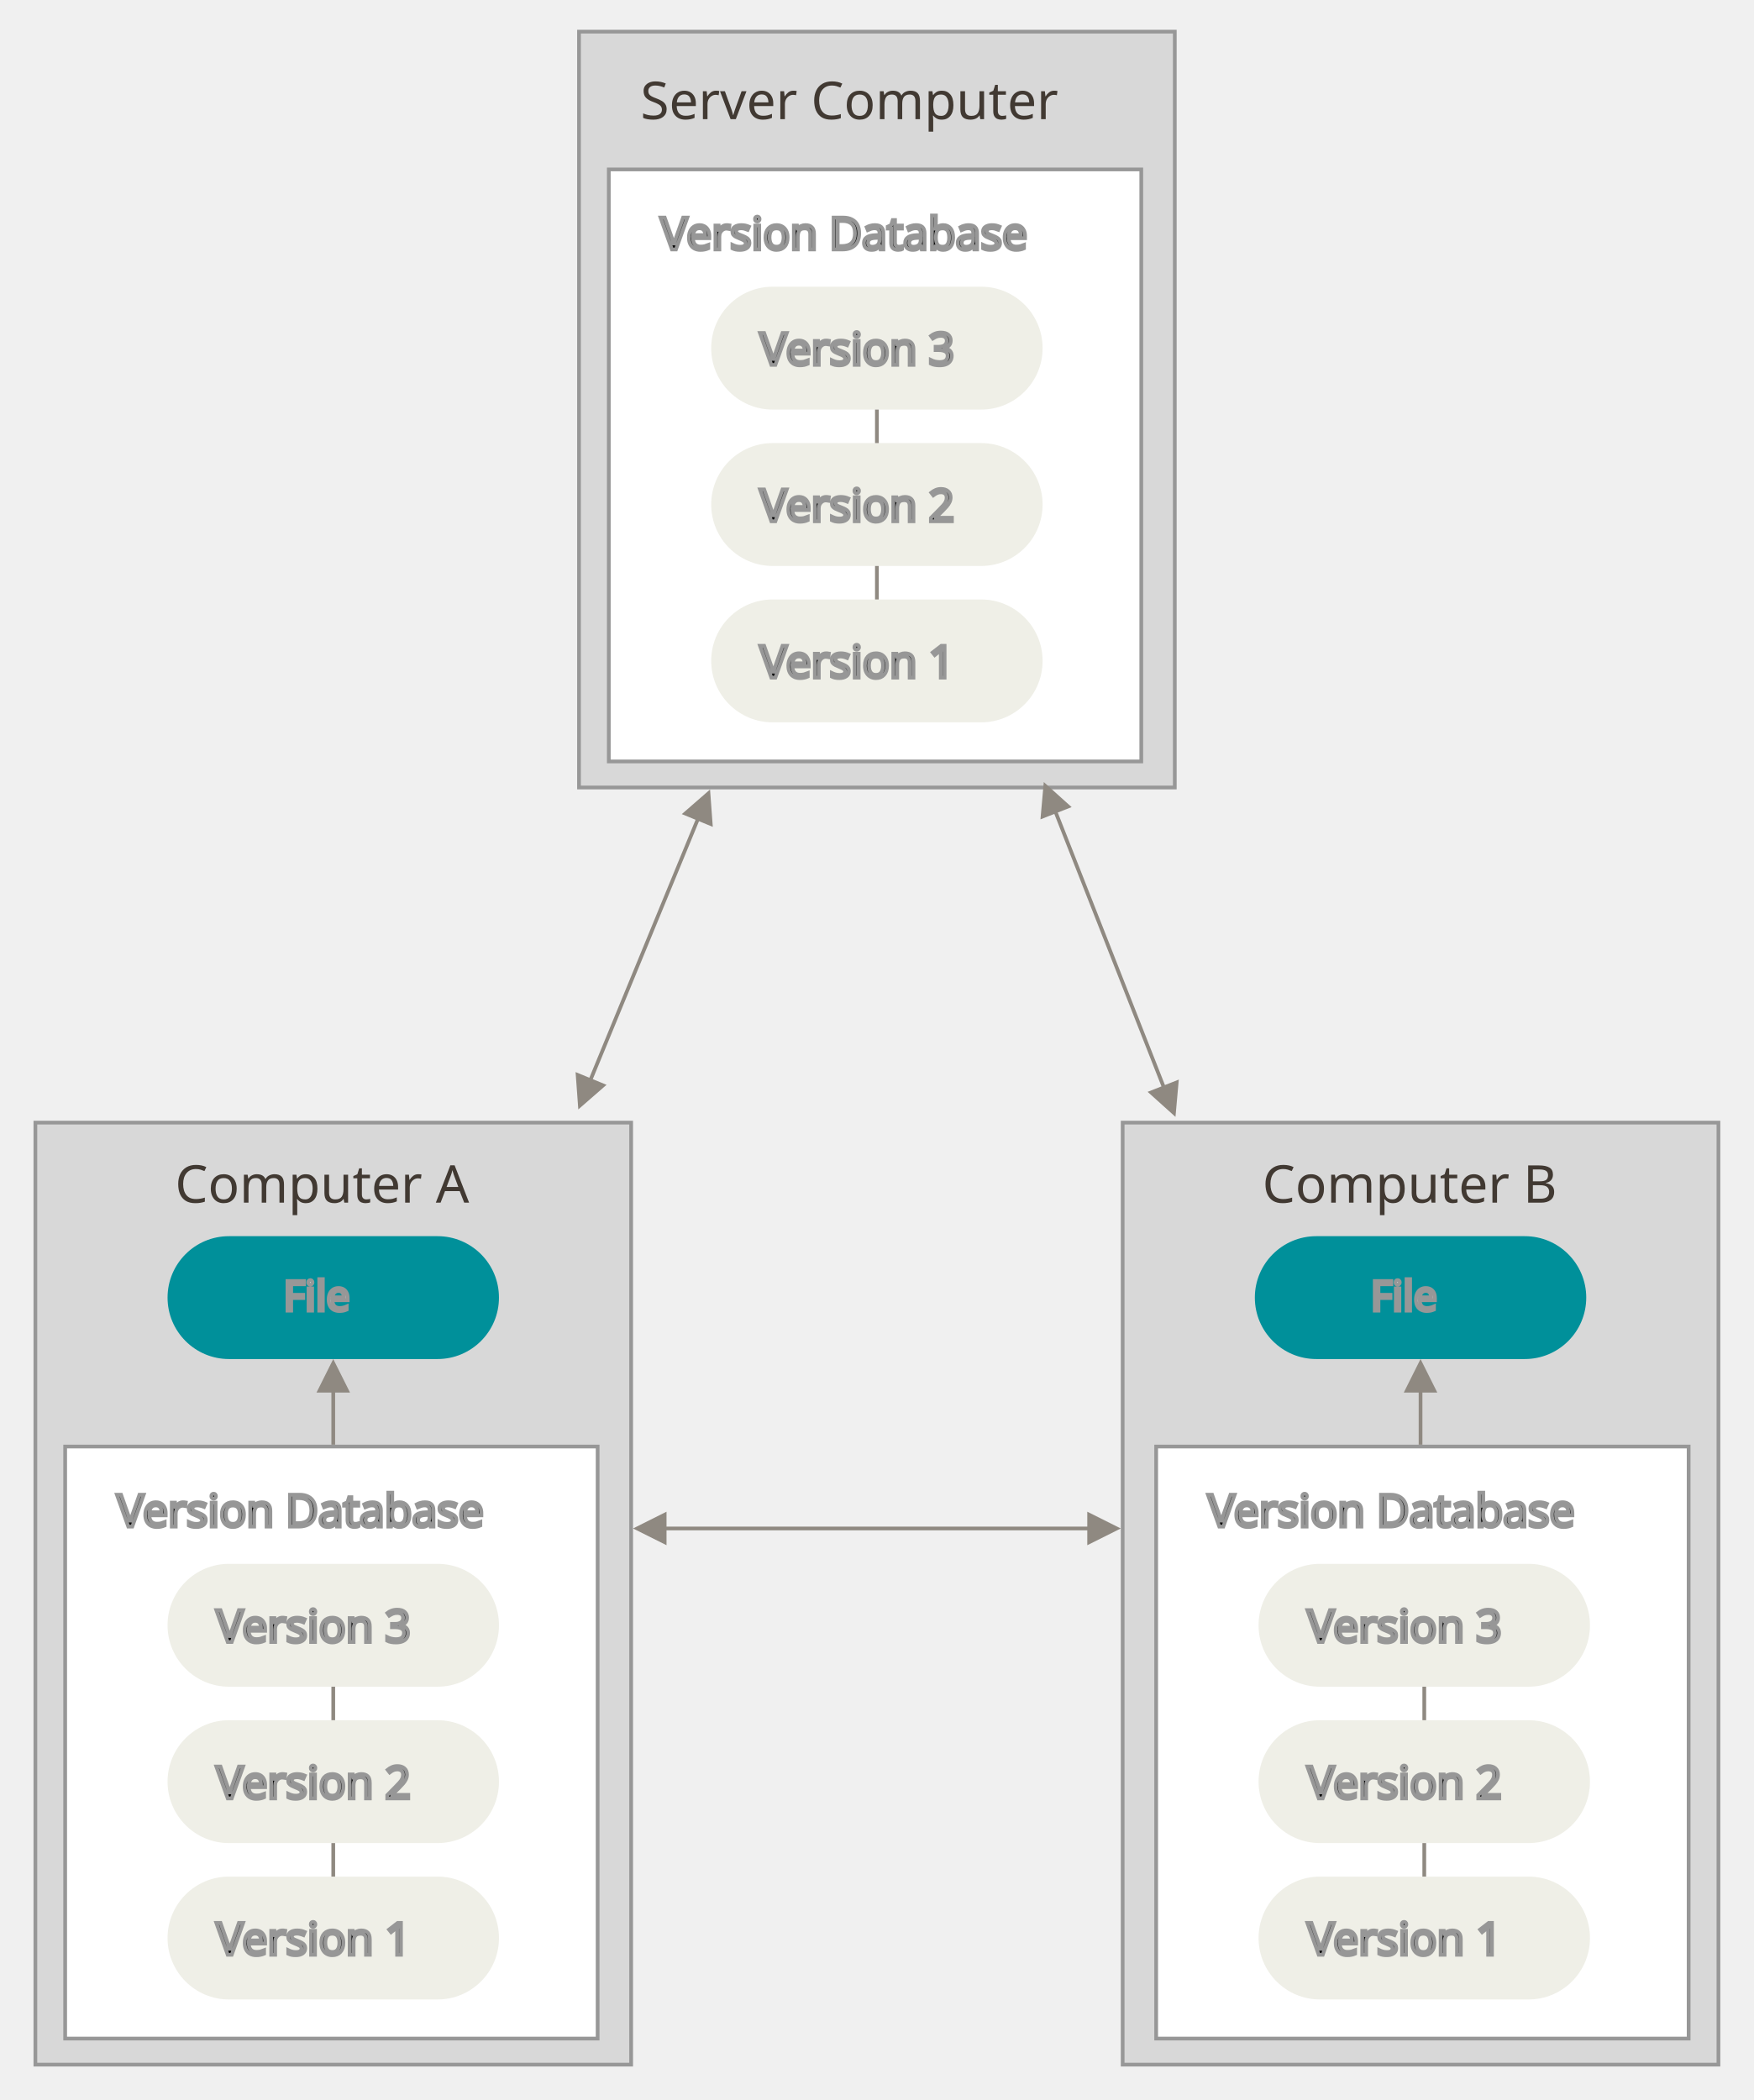
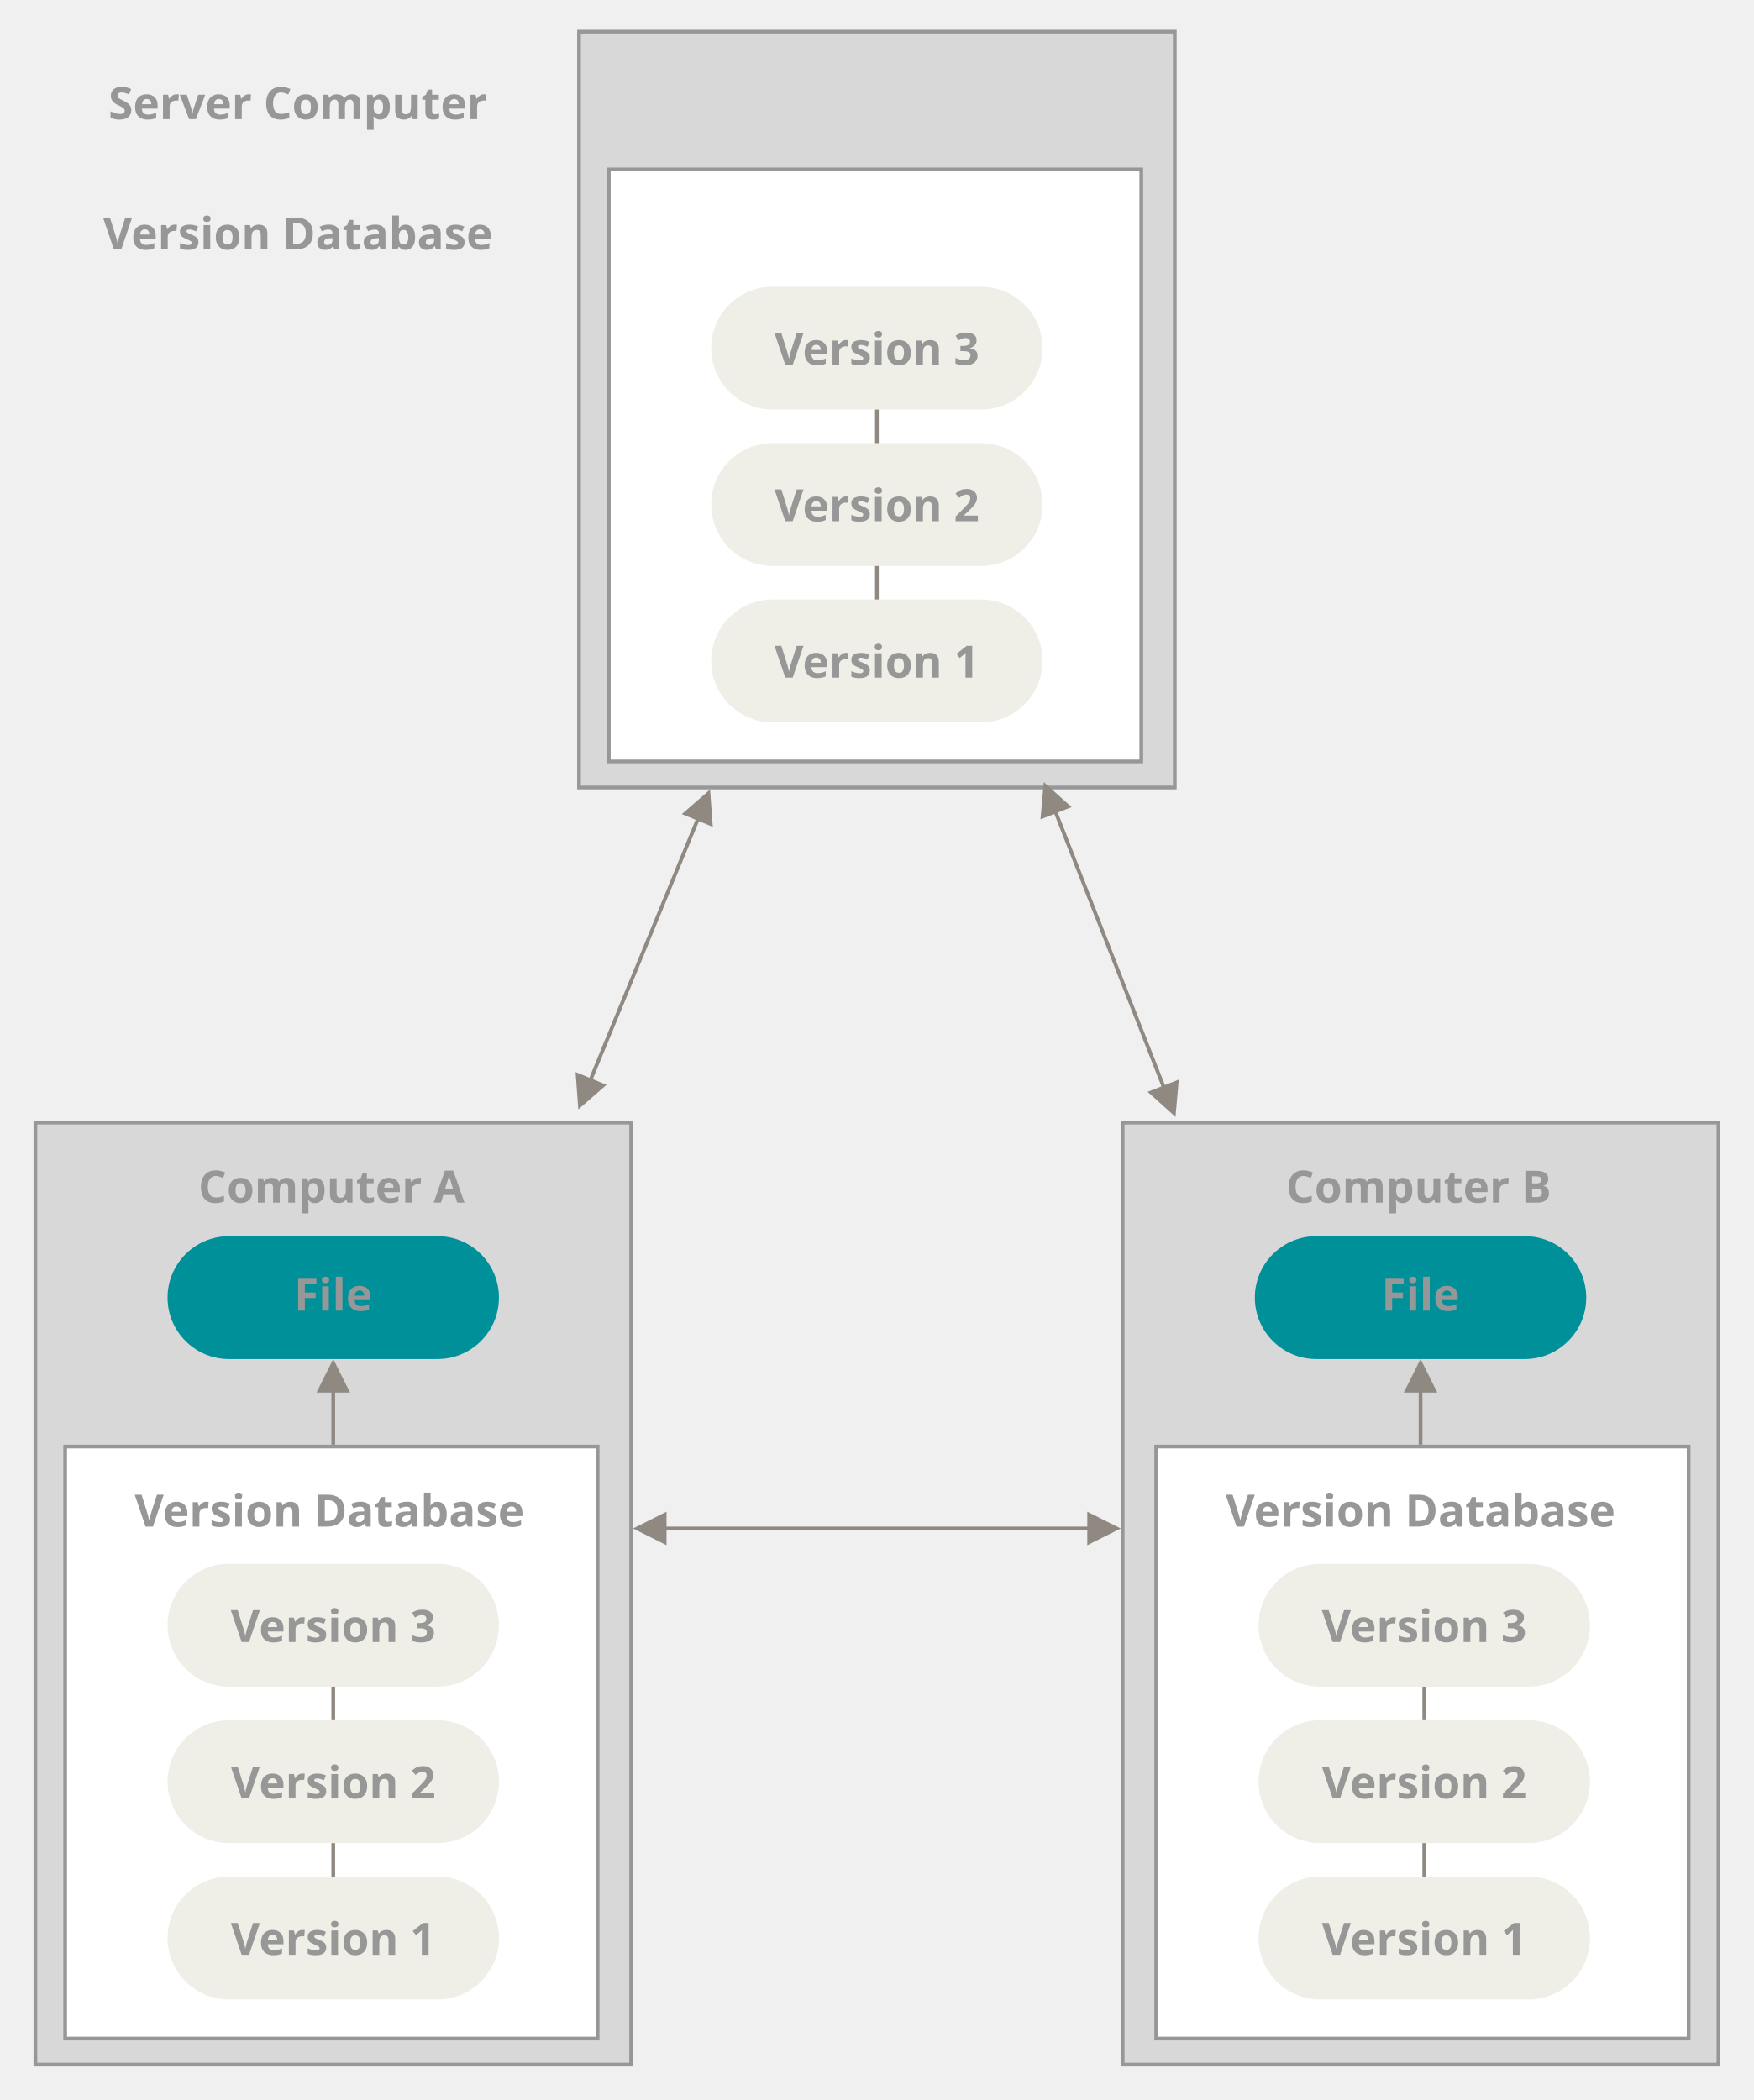
<svg xmlns="http://www.w3.org/2000/svg" width="471px" height="564px" viewBox="0 0 471 564" version="1.1">
  <g id="01---Distributed" stroke="none" stroke-width="1" fill="none" fill-rule="evenodd">
    <rect id="Rectangle-16" stroke="#979797" fill="#D8D8D8" x="155.5" y="8.5" width="160" height="203" />
    <rect id="Rectangle-9" stroke="#979797" fill="#FFFFFF" x="163.5" y="45.5" width="143" height="159" />
-     <text id="Version-Database-3" stroke="#979797" font-family="RobotoMono-Regular, Roboto Mono" font-size="12" font-weight="normal" fill="#000000">
-       <tspan x="177.391" y="67">Version Database</tspan>
+     <text stroke="#979797" stroke-width="0" font-family="Source Code Pro" font-size="12px" font-weight="900" fill="#979797" fill-opacity="1" text-anchor="middle" id="Version-Database-3">
+       <tspan x="80" y="67">Version Database</tspan>
    </text>
    <g id="brown" transform="translate(191, 77)">
      <rect id="Rectangle-1" fill="#EFEFE7" fill-rule="evenodd" x="0" y="0" width="89" height="33" rx="16.5" />
-       <text id="C6" stroke="#979797" stroke-width="1" font-family="RobotoMono-Regular, Roboto Mono" font-size="12" font-weight="normal" fill="#000000">
-         <tspan x="13.095" y="21">Version 3</tspan>
+       <text stroke="#979797" stroke-width="0" font-family="Source Code Pro" font-size="12px" font-weight="900" fill="#979797" fill-opacity="1" text-anchor="middle" id="C6">
+         <tspan x="44.5" y="21">Version 3</tspan>
      </text>
    </g>
    <g id="brown" transform="translate(191, 119)">
      <rect id="Rectangle-1" fill="#EFEFE7" fill-rule="evenodd" x="0" y="0" width="89" height="33" rx="16.5" />
-       <text id="C6" stroke="#979797" stroke-width="1" font-family="RobotoMono-Regular, Roboto Mono" font-size="12" font-weight="normal" fill="#000000">
-         <tspan x="13.095" y="21">Version 2</tspan>
+       <text stroke="#979797" stroke-width="0" font-family="Source Code Pro" font-size="12px" font-weight="900" fill="#979797" fill-opacity="1" text-anchor="middle" id="C6">
+         <tspan x="44.5" y="21">Version 2</tspan>
      </text>
    </g>
    <g id="brown" transform="translate(191, 161)">
      <rect id="Rectangle-1" fill="#EFEFE7" fill-rule="evenodd" x="0" y="0" width="89" height="33" rx="16.5" />
-       <text id="C6" stroke="#979797" stroke-width="1" font-family="RobotoMono-Regular, Roboto Mono" font-size="12" font-weight="normal" fill="#000000">
-         <tspan x="13.095" y="21">Version 1</tspan>
+       <text stroke="#979797" stroke-width="0" font-family="Source Code Pro" font-size="12px" font-weight="900" fill="#979797" fill-opacity="1" text-anchor="middle" id="C6">
+         <tspan x="44.5" y="21">Version 1</tspan>
      </text>
    </g>
    <path d="M235.5,110.5 L235.5,118.5" id="Line-7" stroke="#8F8981" fill="#8F8981" stroke-linecap="square" />
    <path d="M235.5,152.5 L235.5,160.5" id="Line-8" stroke="#8F8981" fill="#8F8981" stroke-linecap="square" />
-     <text id="Server-Computer" font-family="RobotoMono-Regular, Roboto Mono" font-size="14" font-weight="normal" fill="#413932">
-       <tspan x="172" y="32">Server Computer</tspan>
+     <text stroke="#979797" stroke-width="0" font-family="Source Code Pro" font-size="12px" font-weight="900" fill="#979797" fill-opacity="1" text-anchor="middle" id="Server-Computer">
+       <tspan x="80" y="32">Server Computer</tspan>
    </text>
    <g id="Group" transform="translate(9, 301)">
      <rect id="Rectangle-17" stroke="#979797" fill="#D8D8D8" x="0.5" y="0.5" width="160" height="253" />
      <g id="Group-2" transform="translate(8, 87)">
        <rect id="Rectangle-9" stroke="#979797" fill="#FFFFFF" x="0.5" y="0.5" width="143" height="159" />
-         <text id="Version-Database-3" stroke="#979797" font-family="RobotoMono-Regular, Roboto Mono" font-size="12" font-weight="normal" fill="#000000">
-           <tspan x="14.391" y="22">Version Database</tspan>
+         <text stroke="#979797" stroke-width="0" font-family="Source Code Pro" font-size="12px" font-weight="900" fill="#979797" fill-opacity="1" text-anchor="middle" id="Version-Database-3">
+           <tspan x="71.5" y="22">Version Database</tspan>
        </text>
        <g id="brown" transform="translate(28, 32)">
          <rect id="Rectangle-1" fill="#EFEFE7" fill-rule="evenodd" x="0" y="0" width="89" height="33" rx="16.5" />
-           <text id="C6" stroke="#979797" stroke-width="1" font-family="RobotoMono-Regular, Roboto Mono" font-size="12" font-weight="normal" fill="#000000">
-             <tspan x="13.095" y="21">Version 3</tspan>
+           <text stroke="#979797" stroke-width="0" font-family="Source Code Pro" font-size="12px" font-weight="900" fill="#979797" fill-opacity="1" text-anchor="middle" id="C6">
+             <tspan x="44.5" y="21">Version 3</tspan>
          </text>
        </g>
        <g id="brown" transform="translate(28, 74)">
          <rect id="Rectangle-1" fill="#EFEFE7" fill-rule="evenodd" x="0" y="0" width="89" height="33" rx="16.5" />
-           <text id="C6" stroke="#979797" stroke-width="1" font-family="RobotoMono-Regular, Roboto Mono" font-size="12" font-weight="normal" fill="#000000">
-             <tspan x="13.095" y="21">Version 2</tspan>
+           <text stroke="#979797" stroke-width="0" font-family="Source Code Pro" font-size="12px" font-weight="900" fill="#979797" fill-opacity="1" text-anchor="middle" id="C6">
+             <tspan x="44.5" y="21">Version 2</tspan>
          </text>
        </g>
        <g id="brown" transform="translate(28, 116)">
          <rect id="Rectangle-1" fill="#EFEFE7" fill-rule="evenodd" x="0" y="0" width="89" height="33" rx="16.5" />
-           <text id="C6" stroke="#979797" stroke-width="1" font-family="RobotoMono-Regular, Roboto Mono" font-size="12" font-weight="normal" fill="#000000">
-             <tspan x="13.095" y="21">Version 1</tspan>
+           <text stroke="#979797" stroke-width="0" font-family="Source Code Pro" font-size="12px" font-weight="900" fill="#979797" fill-opacity="1" text-anchor="middle" id="C6">
+             <tspan x="44.5" y="21">Version 1</tspan>
          </text>
        </g>
        <path d="M72.5,65.5 L72.5,73.5" id="Line-7" stroke="#8F8981" fill="#8F8981" stroke-linecap="square" />
        <path d="M72.5,107.5 L72.5,115.5" id="Line-8" stroke="#8F8981" fill="#8F8981" stroke-linecap="square" />
      </g>
-       <text id="Computer-A" font-family="RobotoMono-Regular, Roboto Mono" font-size="14" font-weight="normal" fill="#413932">
-         <tspan x="38" y="22">Computer A</tspan>
+       <text stroke="#979797" stroke-width="0" font-family="Source Code Pro" font-size="12px" font-weight="900" fill="#979797" fill-opacity="1" text-anchor="middle" id="Computer-A">
+         <tspan x="80" y="22">Computer A</tspan>
      </text>
      <g id="blue" transform="translate(36, 31)">
        <rect id="Rectangle-1" fill="#00909A" fill-rule="evenodd" x="0" y="0" width="89" height="33" rx="16.5" />
-         <text id="tree" stroke="#979797" stroke-width="1" font-family="RobotoMono-Regular, Roboto Mono" font-size="11.143" font-weight="normal" fill="#FFFFFF">
-           <tspan x="31.126" y="20">File</tspan>
+         <text stroke="#979797" stroke-width="0" font-family="Source Code Pro" font-size="12px" font-weight="900" fill="#979797" fill-opacity="1" text-anchor="middle" id="tree">
+           <tspan x="44.5" y="20">File</tspan>
        </text>
      </g>
      <path id="Line" d="M81,73 L81,87 L80,87 L80,73 L76,73 L80.5,64 L85,73 L81,73 Z" fill="#8F8981" fill-rule="nonzero" />
    </g>
    <g id="Group" transform="translate(301, 301)">
      <rect id="Rectangle-18" stroke="#979797" fill="#D8D8D8" x="0.5" y="0.5" width="160" height="253" />
      <g id="Group-3" transform="translate(9, 87)">
        <rect id="Rectangle-9" stroke="#979797" fill="#FFFFFF" x="0.5" y="0.5" width="143" height="159" />
-         <text id="Version-Database-3" stroke="#979797" font-family="RobotoMono-Regular, Roboto Mono" font-size="12" font-weight="normal" fill="#000000">
-           <tspan x="14.391" y="22">Version Database</tspan>
+         <text stroke="#979797" stroke-width="0" font-family="Source Code Pro" font-size="12px" font-weight="900" fill="#979797" fill-opacity="1" text-anchor="middle" id="Version-Database-3">
+           <tspan x="71.5" y="22">Version Database</tspan>
        </text>
        <g id="brown" transform="translate(28, 32)">
          <rect id="Rectangle-1" fill="#EFEFE7" fill-rule="evenodd" x="0" y="0" width="89" height="33" rx="16.5" />
-           <text id="C6" stroke="#979797" stroke-width="1" font-family="RobotoMono-Regular, Roboto Mono" font-size="12" font-weight="normal" fill="#000000">
-             <tspan x="13.095" y="21">Version 3</tspan>
+           <text stroke="#979797" stroke-width="0" font-family="Source Code Pro" font-size="12px" font-weight="900" fill="#979797" fill-opacity="1" text-anchor="middle" id="C6">
+             <tspan x="44.5" y="21">Version 3</tspan>
          </text>
        </g>
        <g id="brown" transform="translate(28, 74)">
          <rect id="Rectangle-1" fill="#EFEFE7" fill-rule="evenodd" x="0" y="0" width="89" height="33" rx="16.5" />
-           <text id="C6" stroke="#979797" stroke-width="1" font-family="RobotoMono-Regular, Roboto Mono" font-size="12" font-weight="normal" fill="#000000">
-             <tspan x="13.095" y="21">Version 2</tspan>
+           <text stroke="#979797" stroke-width="0" font-family="Source Code Pro" font-size="12px" font-weight="900" fill="#979797" fill-opacity="1" text-anchor="middle" id="C6">
+             <tspan x="44.5" y="21">Version 2</tspan>
          </text>
        </g>
        <g id="brown" transform="translate(28, 116)">
          <rect id="Rectangle-1" fill="#EFEFE7" fill-rule="evenodd" x="0" y="0" width="89" height="33" rx="16.5" />
-           <text id="C6" stroke="#979797" stroke-width="1" font-family="RobotoMono-Regular, Roboto Mono" font-size="12" font-weight="normal" fill="#000000">
-             <tspan x="13.095" y="21">Version 1</tspan>
+           <text stroke="#979797" stroke-width="0" font-family="Source Code Pro" font-size="12px" font-weight="900" fill="#979797" fill-opacity="1" text-anchor="middle" id="C6">
+             <tspan x="44.5" y="21">Version 1</tspan>
          </text>
        </g>
        <path d="M72.5,65.5 L72.5,73.5" id="Line-7" stroke="#8F8981" fill="#8F8981" stroke-linecap="square" />
        <path d="M72.5,107.5 L72.5,115.5" id="Line-8" stroke="#8F8981" fill="#8F8981" stroke-linecap="square" />
      </g>
-       <text id="Computer-B" font-family="RobotoMono-Regular, Roboto Mono" font-size="14" font-weight="normal" fill="#413932">
-         <tspan x="38" y="22">Computer B</tspan>
+       <text stroke="#979797" stroke-width="0" font-family="Source Code Pro" font-size="12px" font-weight="900" fill="#979797" fill-opacity="1" text-anchor="middle" id="Computer-B">
+         <tspan x="80" y="22">Computer B</tspan>
      </text>
      <g id="blue" transform="translate(36, 31)">
        <rect id="Rectangle-1" fill="#00909A" fill-rule="evenodd" x="0" y="0" width="89" height="33" rx="16.5" />
-         <text id="tree" stroke="#979797" stroke-width="1" font-family="RobotoMono-Regular, Roboto Mono" font-size="11.143" font-weight="normal" fill="#FFFFFF">
-           <tspan x="31.126" y="20">File</tspan>
+         <text stroke="#979797" stroke-width="0" font-family="Source Code Pro" font-size="12px" font-weight="900" fill="#979797" fill-opacity="1" text-anchor="middle" id="tree">
+           <tspan x="44.5" y="20">File</tspan>
        </text>
      </g>
      <path id="Line-2" d="M81,73 L81,87 L80,87 L80,73 L76,73 L80.5,64 L85,73 L81,73 Z" fill="#8F8981" fill-rule="nonzero" />
    </g>
    <path id="Line" d="M158.274,289.45 L186.801,220.169 L183.103,218.646 L190.69,212.038 L191.425,222.073 L187.726,220.55 L159.199,289.831 L162.897,291.354 L155.31,297.962 L154.575,287.927 L158.274,289.45 Z" fill="#8F8981" fill-rule="nonzero" />
    <path id="Line-3" d="M311.924,291.773 L283.145,218.593 L279.423,220.057 L280.317,210.035 L287.799,216.763 L284.076,218.227 L312.855,291.407 L316.577,289.943 L315.683,299.965 L308.201,293.237 L311.924,291.773 Z" fill="#8F8981" fill-rule="nonzero" />
    <path id="Line-4" d="M292,411 L179,411 L179,415 L170,410.5 L179,406 L179,410 L292,410 L292,406 L301,410.5 L292,415 L292,411 Z" fill="#8F8981" fill-rule="nonzero" />
  </g>
</svg>
